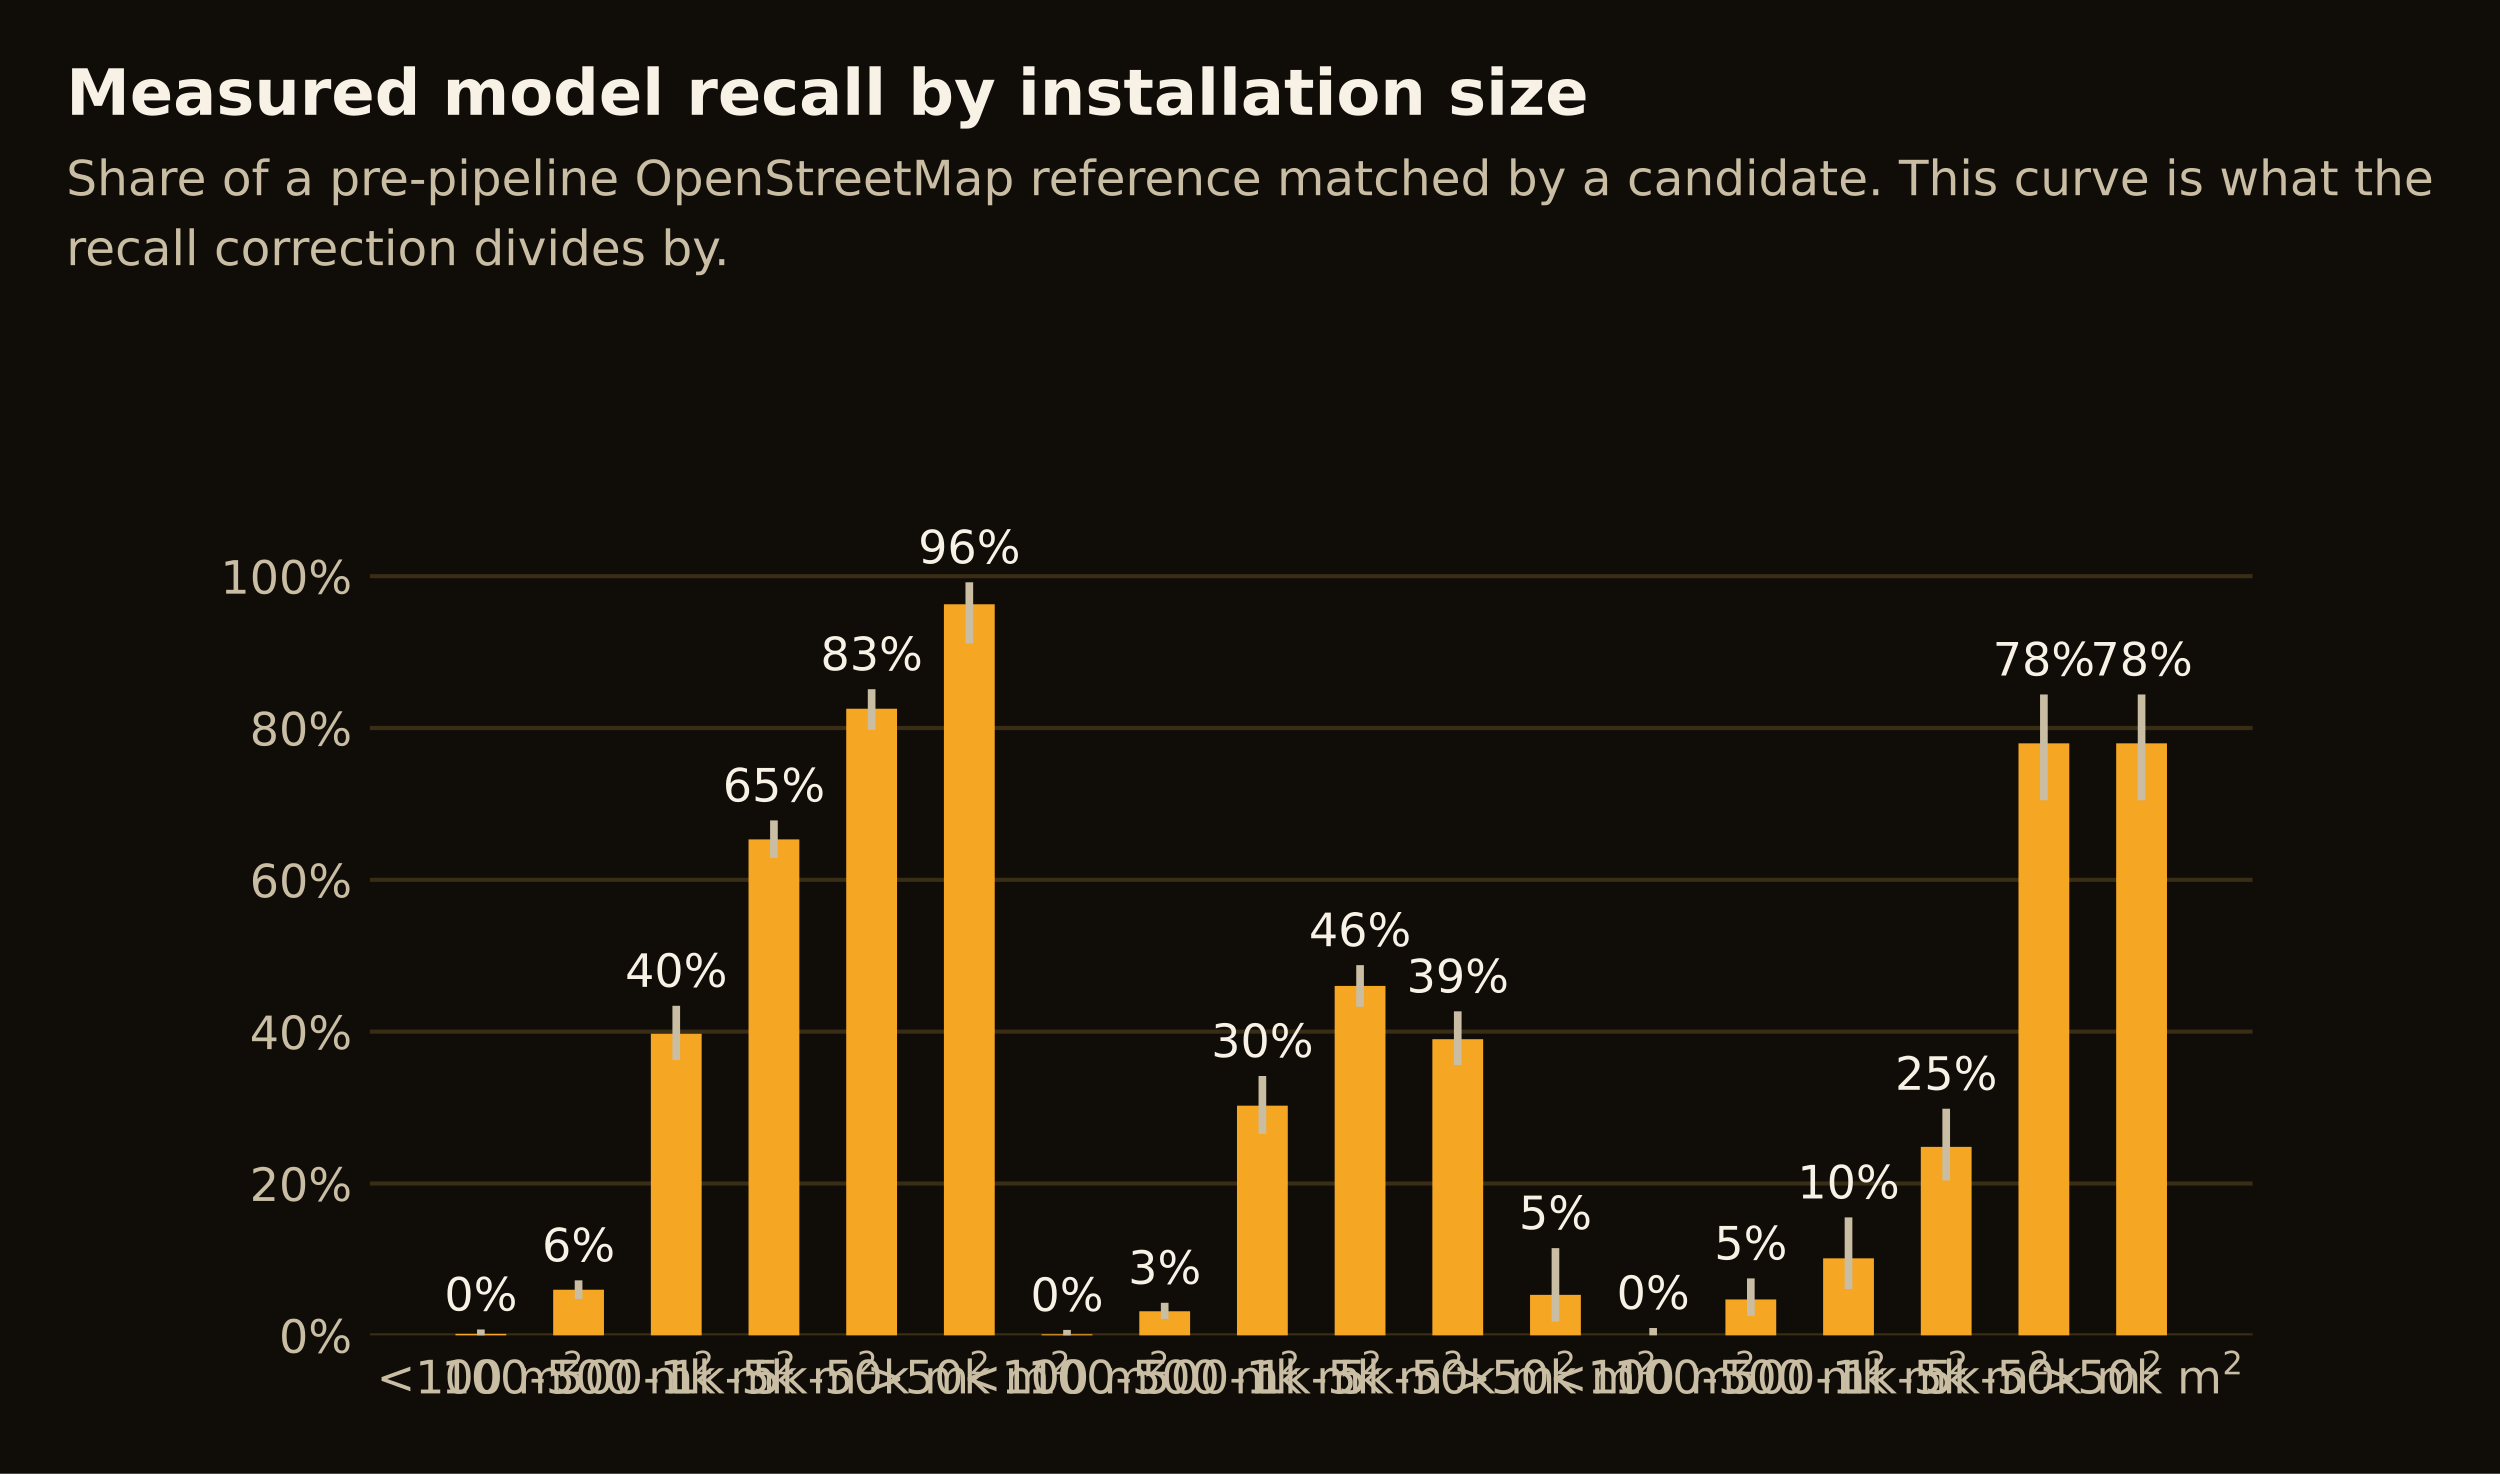
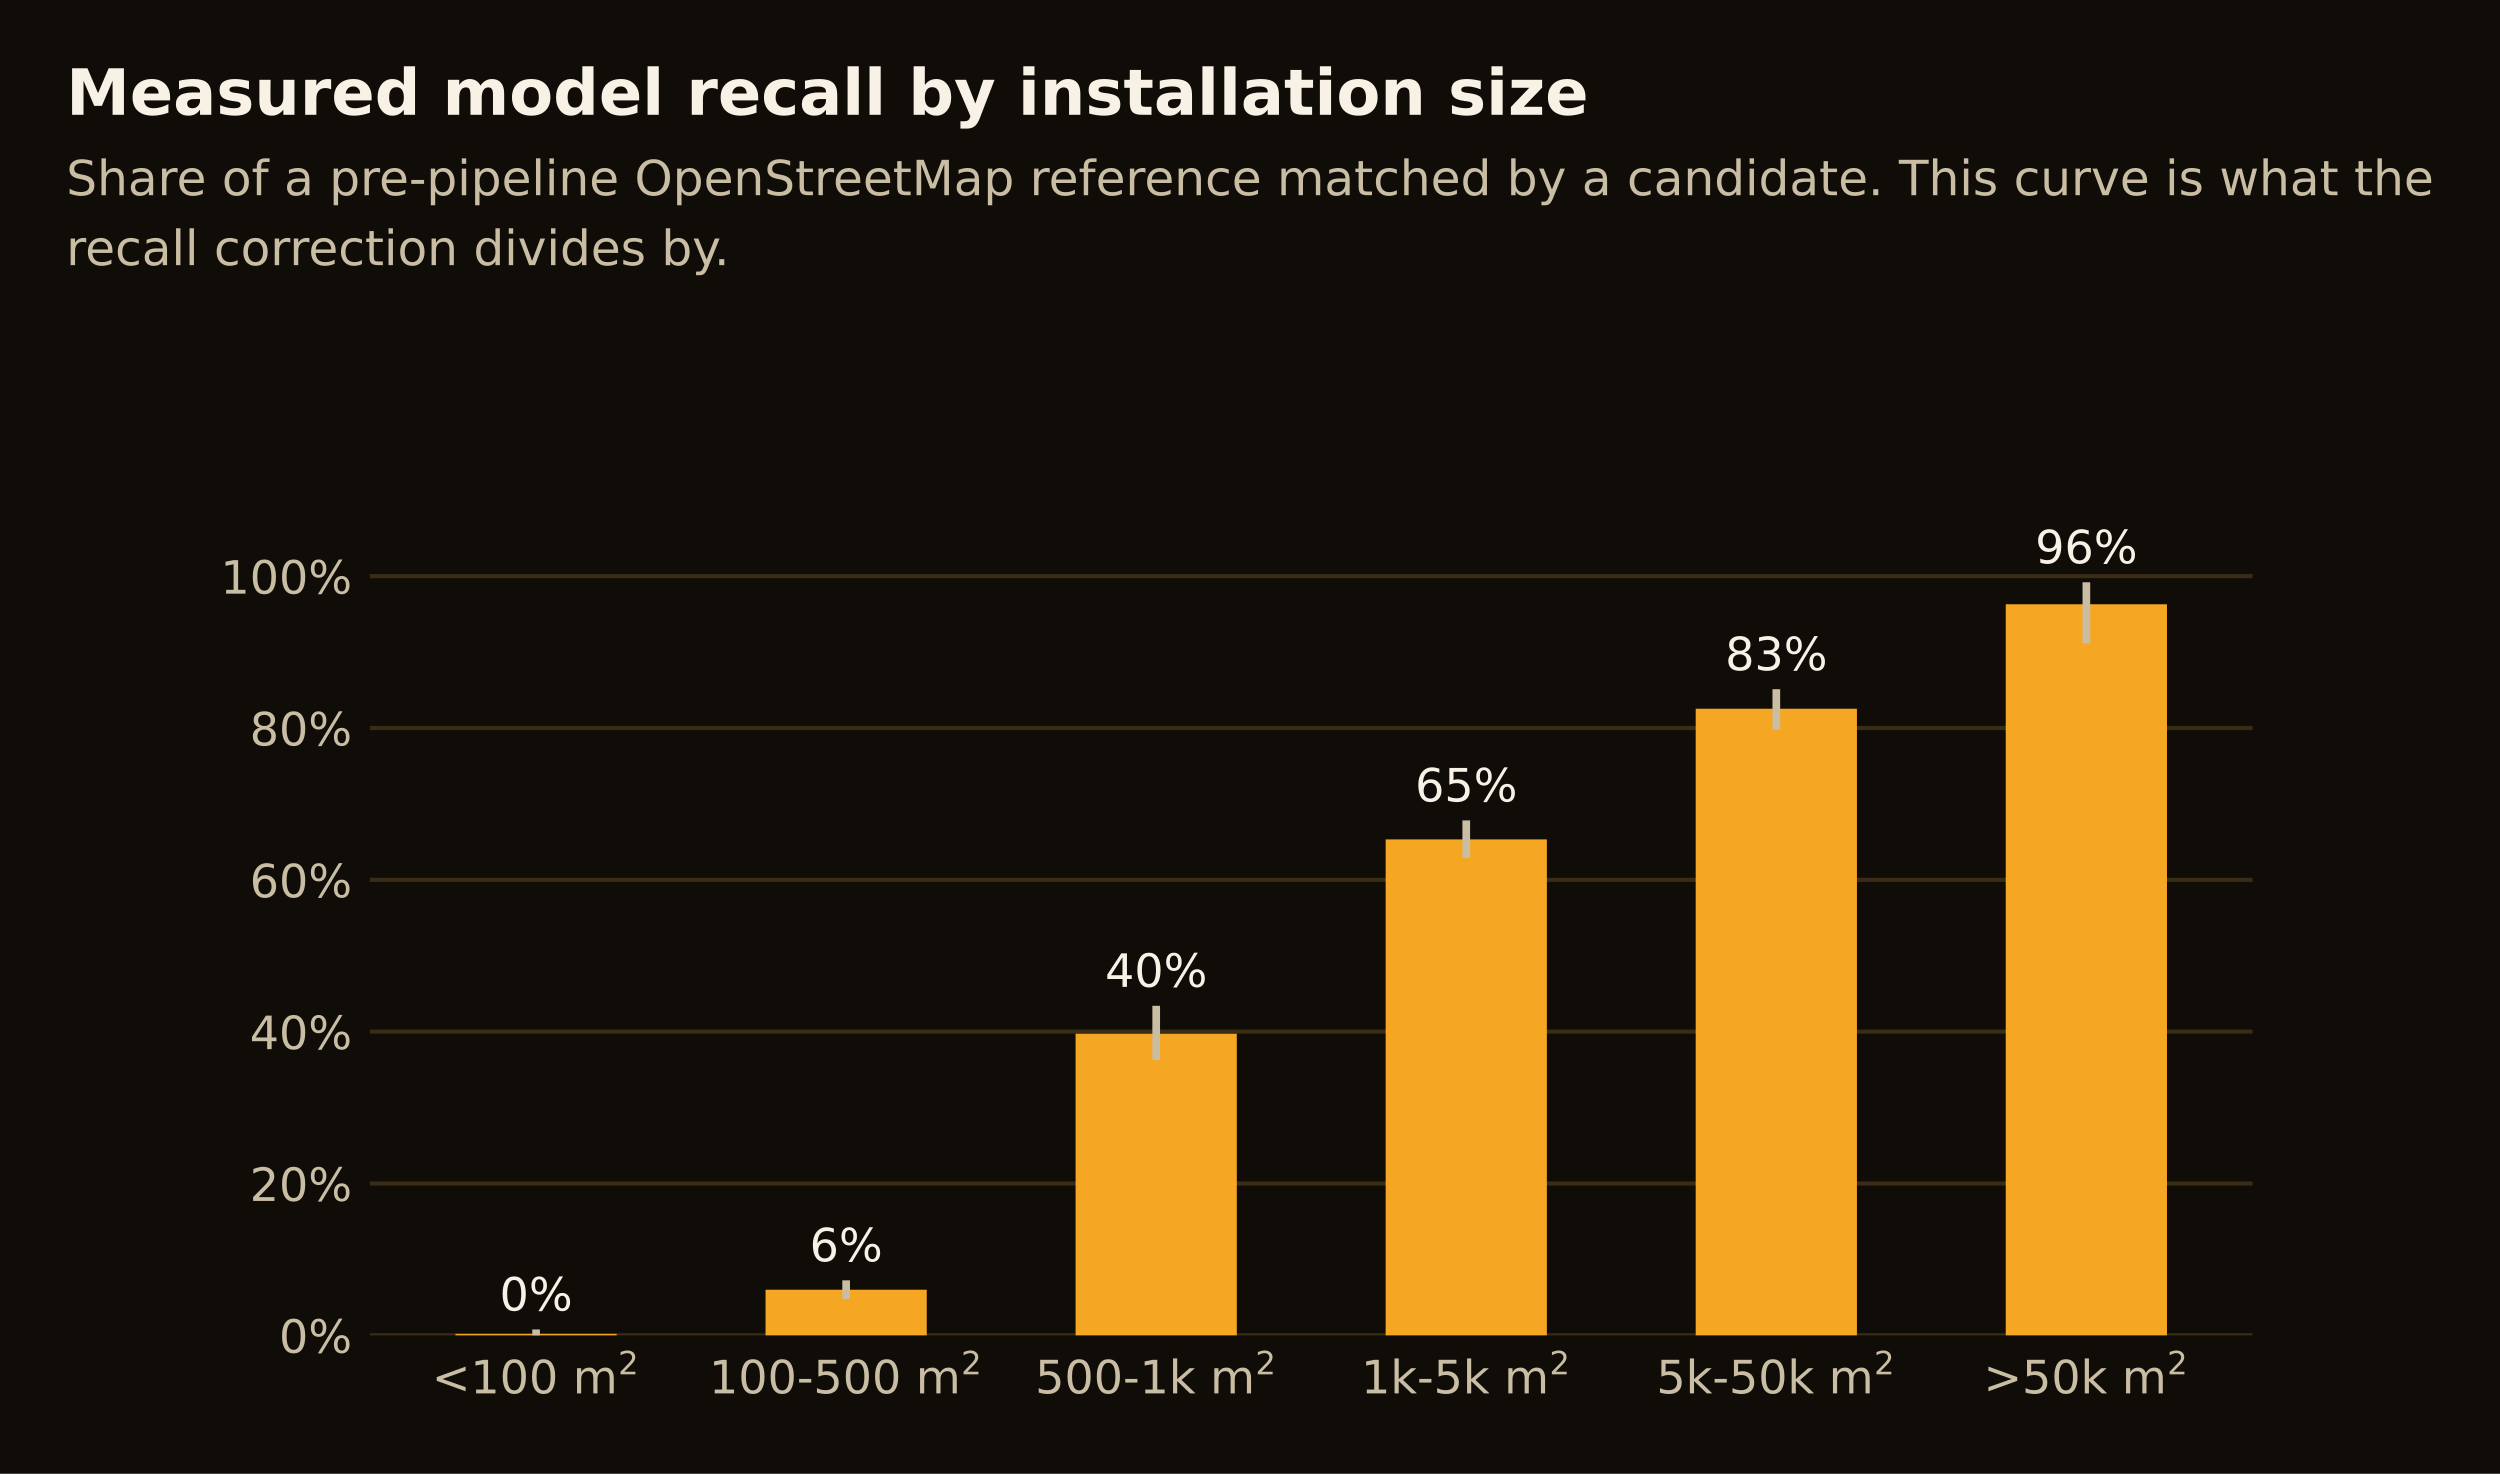
<svg xmlns="http://www.w3.org/2000/svg" width="489.045pt" height="288.292pt" viewBox="0 0 489.045 288.292" version="1.1">
  <defs>
    <style type="text/css">*{stroke-linejoin: round; stroke-linecap: butt}</style>
  </defs>
  <g id="figure_1">
    <g id="patch_1">
      <path d="M 0 288.292  L 489.045 288.292  L 489.045 0  L 0 0  z " style="fill: #100d09" />
    </g>
    <g id="axes_1">
      <g id="patch_2">
        <path d="M 72.36 261.21  L 440.64 261.21  L 440.64 94.89  L 72.36 94.89  z " style="fill: #100d09" />
      </g>
      <g id="matplotlib.axis_1">
        <g id="xtick_1">
          <g id="line2d_1" />
          <g id="text_1">
-             <g style="fill: #c9bda4" transform="translate(73.68349 273.17)">
+             <g style="fill: #c9bda4" transform="translate(84.48457 273.17)">
              <text>
                <tspan x="0" y="-0.602" style="font-size: 9px; font-family: 'DejaVu Sans'; fill: #c9bda4">&lt;</tspan>
                <tspan x="7.541" y="-0.602" style="font-size: 9px; font-family: 'DejaVu Sans'; fill: #c9bda4">1</tspan>
                <tspan x="13.267" y="-0.602" style="font-size: 9px; font-family: 'DejaVu Sans'; fill: #c9bda4">0</tspan>
                <tspan x="18.993" y="-0.602" style="font-size: 9px; font-family: 'DejaVu Sans'; fill: #c9bda4">0</tspan>
                <tspan x="24.719" y="-0.602" style="font-size: 9px; font-family: 'DejaVu Sans'; fill: #c9bda4"> </tspan>
                <tspan x="27.58" y="-0.602" style="font-size: 9px; font-family: 'DejaVu Sans'; fill: #c9bda4">m</tspan>
                <tspan x="36.433" y="-4.319" style="font-size: 6.3px; font-family: 'DejaVu Sans'; fill: #c9bda4">2</tspan>
              </text>
            </g>
          </g>
        </g>
        <g id="xtick_2">
          <g id="line2d_2" />
          <g id="text_2">
-             <g style="fill: #c9bda4" transform="translate(86.35808 273.17)">
+             <g style="fill: #c9bda4" transform="translate(138.7017 273.17)">
              <text>
                <tspan x="0" y="-0.602" style="font-size: 9px; font-family: 'DejaVu Sans'; fill: #c9bda4">1</tspan>
                <tspan x="5.726" y="-0.602" style="font-size: 9px; font-family: 'DejaVu Sans'; fill: #c9bda4">0</tspan>
                <tspan x="11.452" y="-0.602" style="font-size: 9px; font-family: 'DejaVu Sans'; fill: #c9bda4">0</tspan>
                <tspan x="17.178" y="-0.602" style="font-size: 9px; font-family: 'DejaVu Sans'; fill: #c9bda4">-</tspan>
                <tspan x="20.426" y="-0.602" style="font-size: 9px; font-family: 'DejaVu Sans'; fill: #c9bda4">5</tspan>
                <tspan x="26.152" y="-0.602" style="font-size: 9px; font-family: 'DejaVu Sans'; fill: #c9bda4">0</tspan>
                <tspan x="31.878" y="-0.602" style="font-size: 9px; font-family: 'DejaVu Sans'; fill: #c9bda4">0</tspan>
                <tspan x="37.604" y="-0.602" style="font-size: 9px; font-family: 'DejaVu Sans'; fill: #c9bda4"> </tspan>
                <tspan x="40.465" y="-0.602" style="font-size: 9px; font-family: 'DejaVu Sans'; fill: #c9bda4">m</tspan>
                <tspan x="49.318" y="-4.319" style="font-size: 6.3px; font-family: 'DejaVu Sans'; fill: #c9bda4">2</tspan>
              </text>
            </g>
          </g>
        </g>
        <g id="xtick_3">
          <g id="line2d_3" />
          <g id="text_3">
-             <g style="fill: #c9bda4" transform="translate(108.6177 273.17)">
+             <g style="fill: #c9bda4" transform="translate(202.5039 273.17)">
              <text>
                <tspan x="0" y="-0.602" style="font-size: 9px; font-family: 'DejaVu Sans'; fill: #c9bda4">5</tspan>
                <tspan x="5.726" y="-0.602" style="font-size: 9px; font-family: 'DejaVu Sans'; fill: #c9bda4">0</tspan>
                <tspan x="11.452" y="-0.602" style="font-size: 9px; font-family: 'DejaVu Sans'; fill: #c9bda4">0</tspan>
                <tspan x="17.178" y="-0.602" style="font-size: 9px; font-family: 'DejaVu Sans'; fill: #c9bda4">-</tspan>
                <tspan x="20.426" y="-0.602" style="font-size: 9px; font-family: 'DejaVu Sans'; fill: #c9bda4">1</tspan>
                <tspan x="26.152" y="-0.602" style="font-size: 9px; font-family: 'DejaVu Sans'; fill: #c9bda4">k</tspan>
                <tspan x="31.364" y="-0.602" style="font-size: 9px; font-family: 'DejaVu Sans'; fill: #c9bda4"> </tspan>
                <tspan x="34.225" y="-0.602" style="font-size: 9px; font-family: 'DejaVu Sans'; fill: #c9bda4">m</tspan>
                <tspan x="43.078" y="-4.319" style="font-size: 6.3px; font-family: 'DejaVu Sans'; fill: #c9bda4">2</tspan>
              </text>
            </g>
          </g>
        </g>
        <g id="xtick_4">
          <g id="line2d_4" />
          <g id="text_4">
-             <g style="fill: #c9bda4" transform="translate(130.8323 273.17)">
+             <g style="fill: #c9bda4" transform="translate(266.2611 273.17)">
              <text>
                <tspan x="0" y="-0.602" style="font-size: 9px; font-family: 'DejaVu Sans'; fill: #c9bda4">1</tspan>
                <tspan x="5.726" y="-0.602" style="font-size: 9px; font-family: 'DejaVu Sans'; fill: #c9bda4">k</tspan>
                <tspan x="10.938" y="-0.602" style="font-size: 9px; font-family: 'DejaVu Sans'; fill: #c9bda4">-</tspan>
                <tspan x="14.186" y="-0.602" style="font-size: 9px; font-family: 'DejaVu Sans'; fill: #c9bda4">5</tspan>
                <tspan x="19.912" y="-0.602" style="font-size: 9px; font-family: 'DejaVu Sans'; fill: #c9bda4">k</tspan>
                <tspan x="25.124" y="-0.602" style="font-size: 9px; font-family: 'DejaVu Sans'; fill: #c9bda4"> </tspan>
                <tspan x="27.984" y="-0.602" style="font-size: 9px; font-family: 'DejaVu Sans'; fill: #c9bda4">m</tspan>
                <tspan x="36.838" y="-4.319" style="font-size: 6.3px; font-family: 'DejaVu Sans'; fill: #c9bda4">2</tspan>
              </text>
            </g>
          </g>
        </g>
        <g id="xtick_5">
          <g id="line2d_5" />
          <g id="text_5">
-             <g style="fill: #c9bda4" transform="translate(147.0618 273.17)">
+             <g style="fill: #c9bda4" transform="translate(324.0333 273.17)">
              <text>
                <tspan x="0" y="-0.602" style="font-size: 9px; font-family: 'DejaVu Sans'; fill: #c9bda4">5</tspan>
                <tspan x="5.726" y="-0.602" style="font-size: 9px; font-family: 'DejaVu Sans'; fill: #c9bda4">k</tspan>
                <tspan x="10.938" y="-0.602" style="font-size: 9px; font-family: 'DejaVu Sans'; fill: #c9bda4">-</tspan>
                <tspan x="14.186" y="-0.602" style="font-size: 9px; font-family: 'DejaVu Sans'; fill: #c9bda4">5</tspan>
                <tspan x="19.912" y="-0.602" style="font-size: 9px; font-family: 'DejaVu Sans'; fill: #c9bda4">0</tspan>
                <tspan x="25.638" y="-0.602" style="font-size: 9px; font-family: 'DejaVu Sans'; fill: #c9bda4">k</tspan>
                <tspan x="30.85" y="-0.602" style="font-size: 9px; font-family: 'DejaVu Sans'; fill: #c9bda4"> </tspan>
                <tspan x="33.71" y="-0.602" style="font-size: 9px; font-family: 'DejaVu Sans'; fill: #c9bda4">m</tspan>
                <tspan x="42.564" y="-4.319" style="font-size: 6.3px; font-family: 'DejaVu Sans'; fill: #c9bda4">2</tspan>
              </text>
            </g>
          </g>
        </g>
        <g id="xtick_6">
          <g id="line2d_6" />
          <g id="text_6">
-             <g style="fill: #c9bda4" transform="translate(169.5014 273.17)">
+             <g style="fill: #c9bda4" transform="translate(388.0154 273.17)">
              <text>
                <tspan x="0" y="-0.602" style="font-size: 9px; font-family: 'DejaVu Sans'; fill: #c9bda4">&gt;</tspan>
                <tspan x="7.541" y="-0.602" style="font-size: 9px; font-family: 'DejaVu Sans'; fill: #c9bda4">5</tspan>
                <tspan x="13.267" y="-0.602" style="font-size: 9px; font-family: 'DejaVu Sans'; fill: #c9bda4">0</tspan>
                <tspan x="18.993" y="-0.602" style="font-size: 9px; font-family: 'DejaVu Sans'; fill: #c9bda4">k</tspan>
                <tspan x="24.205" y="-0.602" style="font-size: 9px; font-family: 'DejaVu Sans'; fill: #c9bda4"> </tspan>
                <tspan x="27.066" y="-0.602" style="font-size: 9px; font-family: 'DejaVu Sans'; fill: #c9bda4">m</tspan>
                <tspan x="35.919" y="-4.319" style="font-size: 6.3px; font-family: 'DejaVu Sans'; fill: #c9bda4">2</tspan>
              </text>
            </g>
          </g>
        </g>
-         <g id="xtick_7">
-           <g id="line2d_7" />
-           <g id="text_7">
-             <g style="fill: #c9bda4" transform="translate(188.341 273.17)">
-               <text>
-                 <tspan x="0" y="-0.602" style="font-size: 9px; font-family: 'DejaVu Sans'; fill: #c9bda4">&lt;</tspan>
-                 <tspan x="7.541" y="-0.602" style="font-size: 9px; font-family: 'DejaVu Sans'; fill: #c9bda4">1</tspan>
-                 <tspan x="13.267" y="-0.602" style="font-size: 9px; font-family: 'DejaVu Sans'; fill: #c9bda4">0</tspan>
-                 <tspan x="18.993" y="-0.602" style="font-size: 9px; font-family: 'DejaVu Sans'; fill: #c9bda4">0</tspan>
-                 <tspan x="24.719" y="-0.602" style="font-size: 9px; font-family: 'DejaVu Sans'; fill: #c9bda4"> </tspan>
-                 <tspan x="27.58" y="-0.602" style="font-size: 9px; font-family: 'DejaVu Sans'; fill: #c9bda4">m</tspan>
-                 <tspan x="36.433" y="-4.319" style="font-size: 6.3px; font-family: 'DejaVu Sans'; fill: #c9bda4">2</tspan>
-               </text>
-             </g>
-           </g>
-         </g>
-         <g id="xtick_8">
-           <g id="line2d_8" />
-           <g id="text_8">
-             <g style="fill: #c9bda4" transform="translate(201.0156 273.17)">
-               <text>
-                 <tspan x="0" y="-0.602" style="font-size: 9px; font-family: 'DejaVu Sans'; fill: #c9bda4">1</tspan>
-                 <tspan x="5.726" y="-0.602" style="font-size: 9px; font-family: 'DejaVu Sans'; fill: #c9bda4">0</tspan>
-                 <tspan x="11.452" y="-0.602" style="font-size: 9px; font-family: 'DejaVu Sans'; fill: #c9bda4">0</tspan>
-                 <tspan x="17.178" y="-0.602" style="font-size: 9px; font-family: 'DejaVu Sans'; fill: #c9bda4">-</tspan>
-                 <tspan x="20.426" y="-0.602" style="font-size: 9px; font-family: 'DejaVu Sans'; fill: #c9bda4">5</tspan>
-                 <tspan x="26.152" y="-0.602" style="font-size: 9px; font-family: 'DejaVu Sans'; fill: #c9bda4">0</tspan>
-                 <tspan x="31.878" y="-0.602" style="font-size: 9px; font-family: 'DejaVu Sans'; fill: #c9bda4">0</tspan>
-                 <tspan x="37.604" y="-0.602" style="font-size: 9px; font-family: 'DejaVu Sans'; fill: #c9bda4"> </tspan>
-                 <tspan x="40.465" y="-0.602" style="font-size: 9px; font-family: 'DejaVu Sans'; fill: #c9bda4">m</tspan>
-                 <tspan x="49.318" y="-4.319" style="font-size: 6.3px; font-family: 'DejaVu Sans'; fill: #c9bda4">2</tspan>
-               </text>
-             </g>
-           </g>
-         </g>
-         <g id="xtick_9">
-           <g id="line2d_9" />
-           <g id="text_9">
-             <g style="fill: #c9bda4" transform="translate(223.2752 273.17)">
-               <text>
-                 <tspan x="0" y="-0.602" style="font-size: 9px; font-family: 'DejaVu Sans'; fill: #c9bda4">5</tspan>
-                 <tspan x="5.726" y="-0.602" style="font-size: 9px; font-family: 'DejaVu Sans'; fill: #c9bda4">0</tspan>
-                 <tspan x="11.452" y="-0.602" style="font-size: 9px; font-family: 'DejaVu Sans'; fill: #c9bda4">0</tspan>
-                 <tspan x="17.178" y="-0.602" style="font-size: 9px; font-family: 'DejaVu Sans'; fill: #c9bda4">-</tspan>
-                 <tspan x="20.426" y="-0.602" style="font-size: 9px; font-family: 'DejaVu Sans'; fill: #c9bda4">1</tspan>
-                 <tspan x="26.152" y="-0.602" style="font-size: 9px; font-family: 'DejaVu Sans'; fill: #c9bda4">k</tspan>
-                 <tspan x="31.364" y="-0.602" style="font-size: 9px; font-family: 'DejaVu Sans'; fill: #c9bda4"> </tspan>
-                 <tspan x="34.225" y="-0.602" style="font-size: 9px; font-family: 'DejaVu Sans'; fill: #c9bda4">m</tspan>
-                 <tspan x="43.078" y="-4.319" style="font-size: 6.3px; font-family: 'DejaVu Sans'; fill: #c9bda4">2</tspan>
-               </text>
-             </g>
-           </g>
-         </g>
-         <g id="xtick_10">
-           <g id="line2d_10" />
-           <g id="text_10">
-             <g style="fill: #c9bda4" transform="translate(245.4898 273.17)">
-               <text>
-                 <tspan x="0" y="-0.602" style="font-size: 9px; font-family: 'DejaVu Sans'; fill: #c9bda4">1</tspan>
-                 <tspan x="5.726" y="-0.602" style="font-size: 9px; font-family: 'DejaVu Sans'; fill: #c9bda4">k</tspan>
-                 <tspan x="10.938" y="-0.602" style="font-size: 9px; font-family: 'DejaVu Sans'; fill: #c9bda4">-</tspan>
-                 <tspan x="14.186" y="-0.602" style="font-size: 9px; font-family: 'DejaVu Sans'; fill: #c9bda4">5</tspan>
-                 <tspan x="19.912" y="-0.602" style="font-size: 9px; font-family: 'DejaVu Sans'; fill: #c9bda4">k</tspan>
-                 <tspan x="25.124" y="-0.602" style="font-size: 9px; font-family: 'DejaVu Sans'; fill: #c9bda4"> </tspan>
-                 <tspan x="27.984" y="-0.602" style="font-size: 9px; font-family: 'DejaVu Sans'; fill: #c9bda4">m</tspan>
-                 <tspan x="36.838" y="-4.319" style="font-size: 6.3px; font-family: 'DejaVu Sans'; fill: #c9bda4">2</tspan>
-               </text>
-             </g>
-           </g>
-         </g>
-         <g id="xtick_11">
-           <g id="line2d_11" />
-           <g id="text_11">
-             <g style="fill: #c9bda4" transform="translate(261.7194 273.17)">
-               <text>
-                 <tspan x="0" y="-0.602" style="font-size: 9px; font-family: 'DejaVu Sans'; fill: #c9bda4">5</tspan>
-                 <tspan x="5.726" y="-0.602" style="font-size: 9px; font-family: 'DejaVu Sans'; fill: #c9bda4">k</tspan>
-                 <tspan x="10.938" y="-0.602" style="font-size: 9px; font-family: 'DejaVu Sans'; fill: #c9bda4">-</tspan>
-                 <tspan x="14.186" y="-0.602" style="font-size: 9px; font-family: 'DejaVu Sans'; fill: #c9bda4">5</tspan>
-                 <tspan x="19.912" y="-0.602" style="font-size: 9px; font-family: 'DejaVu Sans'; fill: #c9bda4">0</tspan>
-                 <tspan x="25.638" y="-0.602" style="font-size: 9px; font-family: 'DejaVu Sans'; fill: #c9bda4">k</tspan>
-                 <tspan x="30.85" y="-0.602" style="font-size: 9px; font-family: 'DejaVu Sans'; fill: #c9bda4"> </tspan>
-                 <tspan x="33.71" y="-0.602" style="font-size: 9px; font-family: 'DejaVu Sans'; fill: #c9bda4">m</tspan>
-                 <tspan x="42.564" y="-4.319" style="font-size: 6.3px; font-family: 'DejaVu Sans'; fill: #c9bda4">2</tspan>
-               </text>
-             </g>
-           </g>
-         </g>
-         <g id="xtick_12">
-           <g id="line2d_12" />
-           <g id="text_12">
-             <g style="fill: #c9bda4" transform="translate(284.159 273.17)">
-               <text>
-                 <tspan x="0" y="-0.602" style="font-size: 9px; font-family: 'DejaVu Sans'; fill: #c9bda4">&gt;</tspan>
-                 <tspan x="7.541" y="-0.602" style="font-size: 9px; font-family: 'DejaVu Sans'; fill: #c9bda4">5</tspan>
-                 <tspan x="13.267" y="-0.602" style="font-size: 9px; font-family: 'DejaVu Sans'; fill: #c9bda4">0</tspan>
-                 <tspan x="18.993" y="-0.602" style="font-size: 9px; font-family: 'DejaVu Sans'; fill: #c9bda4">k</tspan>
-                 <tspan x="24.205" y="-0.602" style="font-size: 9px; font-family: 'DejaVu Sans'; fill: #c9bda4"> </tspan>
-                 <tspan x="27.066" y="-0.602" style="font-size: 9px; font-family: 'DejaVu Sans'; fill: #c9bda4">m</tspan>
-                 <tspan x="35.919" y="-4.319" style="font-size: 6.3px; font-family: 'DejaVu Sans'; fill: #c9bda4">2</tspan>
-               </text>
-             </g>
-           </g>
-         </g>
-         <g id="xtick_13">
-           <g id="line2d_13" />
-           <g id="text_13">
-             <g style="fill: #c9bda4" transform="translate(302.9986 273.17)">
-               <text>
-                 <tspan x="0" y="-0.602" style="font-size: 9px; font-family: 'DejaVu Sans'; fill: #c9bda4">&lt;</tspan>
-                 <tspan x="7.541" y="-0.602" style="font-size: 9px; font-family: 'DejaVu Sans'; fill: #c9bda4">1</tspan>
-                 <tspan x="13.267" y="-0.602" style="font-size: 9px; font-family: 'DejaVu Sans'; fill: #c9bda4">0</tspan>
-                 <tspan x="18.993" y="-0.602" style="font-size: 9px; font-family: 'DejaVu Sans'; fill: #c9bda4">0</tspan>
-                 <tspan x="24.719" y="-0.602" style="font-size: 9px; font-family: 'DejaVu Sans'; fill: #c9bda4"> </tspan>
-                 <tspan x="27.58" y="-0.602" style="font-size: 9px; font-family: 'DejaVu Sans'; fill: #c9bda4">m</tspan>
-                 <tspan x="36.433" y="-4.319" style="font-size: 6.3px; font-family: 'DejaVu Sans'; fill: #c9bda4">2</tspan>
-               </text>
-             </g>
-           </g>
-         </g>
-         <g id="xtick_14">
-           <g id="line2d_14" />
-           <g id="text_14">
-             <g style="fill: #c9bda4" transform="translate(315.6732 273.17)">
-               <text>
-                 <tspan x="0" y="-0.602" style="font-size: 9px; font-family: 'DejaVu Sans'; fill: #c9bda4">1</tspan>
-                 <tspan x="5.726" y="-0.602" style="font-size: 9px; font-family: 'DejaVu Sans'; fill: #c9bda4">0</tspan>
-                 <tspan x="11.452" y="-0.602" style="font-size: 9px; font-family: 'DejaVu Sans'; fill: #c9bda4">0</tspan>
-                 <tspan x="17.178" y="-0.602" style="font-size: 9px; font-family: 'DejaVu Sans'; fill: #c9bda4">-</tspan>
-                 <tspan x="20.426" y="-0.602" style="font-size: 9px; font-family: 'DejaVu Sans'; fill: #c9bda4">5</tspan>
-                 <tspan x="26.152" y="-0.602" style="font-size: 9px; font-family: 'DejaVu Sans'; fill: #c9bda4">0</tspan>
-                 <tspan x="31.878" y="-0.602" style="font-size: 9px; font-family: 'DejaVu Sans'; fill: #c9bda4">0</tspan>
-                 <tspan x="37.604" y="-0.602" style="font-size: 9px; font-family: 'DejaVu Sans'; fill: #c9bda4"> </tspan>
-                 <tspan x="40.465" y="-0.602" style="font-size: 9px; font-family: 'DejaVu Sans'; fill: #c9bda4">m</tspan>
-                 <tspan x="49.318" y="-4.319" style="font-size: 6.3px; font-family: 'DejaVu Sans'; fill: #c9bda4">2</tspan>
-               </text>
-             </g>
-           </g>
-         </g>
-         <g id="xtick_15">
-           <g id="line2d_15" />
-           <g id="text_15">
-             <g style="fill: #c9bda4" transform="translate(337.9327 273.17)">
-               <text>
-                 <tspan x="0" y="-0.602" style="font-size: 9px; font-family: 'DejaVu Sans'; fill: #c9bda4">5</tspan>
-                 <tspan x="5.726" y="-0.602" style="font-size: 9px; font-family: 'DejaVu Sans'; fill: #c9bda4">0</tspan>
-                 <tspan x="11.452" y="-0.602" style="font-size: 9px; font-family: 'DejaVu Sans'; fill: #c9bda4">0</tspan>
-                 <tspan x="17.178" y="-0.602" style="font-size: 9px; font-family: 'DejaVu Sans'; fill: #c9bda4">-</tspan>
-                 <tspan x="20.426" y="-0.602" style="font-size: 9px; font-family: 'DejaVu Sans'; fill: #c9bda4">1</tspan>
-                 <tspan x="26.152" y="-0.602" style="font-size: 9px; font-family: 'DejaVu Sans'; fill: #c9bda4">k</tspan>
-                 <tspan x="31.364" y="-0.602" style="font-size: 9px; font-family: 'DejaVu Sans'; fill: #c9bda4"> </tspan>
-                 <tspan x="34.225" y="-0.602" style="font-size: 9px; font-family: 'DejaVu Sans'; fill: #c9bda4">m</tspan>
-                 <tspan x="43.078" y="-4.319" style="font-size: 6.3px; font-family: 'DejaVu Sans'; fill: #c9bda4">2</tspan>
-               </text>
-             </g>
-           </g>
-         </g>
-         <g id="xtick_16">
-           <g id="line2d_16" />
-           <g id="text_16">
-             <g style="fill: #c9bda4" transform="translate(360.1473 273.17)">
-               <text>
-                 <tspan x="0" y="-0.602" style="font-size: 9px; font-family: 'DejaVu Sans'; fill: #c9bda4">1</tspan>
-                 <tspan x="5.726" y="-0.602" style="font-size: 9px; font-family: 'DejaVu Sans'; fill: #c9bda4">k</tspan>
-                 <tspan x="10.938" y="-0.602" style="font-size: 9px; font-family: 'DejaVu Sans'; fill: #c9bda4">-</tspan>
-                 <tspan x="14.186" y="-0.602" style="font-size: 9px; font-family: 'DejaVu Sans'; fill: #c9bda4">5</tspan>
-                 <tspan x="19.912" y="-0.602" style="font-size: 9px; font-family: 'DejaVu Sans'; fill: #c9bda4">k</tspan>
-                 <tspan x="25.124" y="-0.602" style="font-size: 9px; font-family: 'DejaVu Sans'; fill: #c9bda4"> </tspan>
-                 <tspan x="27.984" y="-0.602" style="font-size: 9px; font-family: 'DejaVu Sans'; fill: #c9bda4">m</tspan>
-                 <tspan x="36.838" y="-4.319" style="font-size: 6.3px; font-family: 'DejaVu Sans'; fill: #c9bda4">2</tspan>
-               </text>
-             </g>
-           </g>
-         </g>
-         <g id="xtick_17">
-           <g id="line2d_17" />
-           <g id="text_17">
-             <g style="fill: #c9bda4" transform="translate(376.3769 273.17)">
-               <text>
-                 <tspan x="0" y="-0.602" style="font-size: 9px; font-family: 'DejaVu Sans'; fill: #c9bda4">5</tspan>
-                 <tspan x="5.726" y="-0.602" style="font-size: 9px; font-family: 'DejaVu Sans'; fill: #c9bda4">k</tspan>
-                 <tspan x="10.938" y="-0.602" style="font-size: 9px; font-family: 'DejaVu Sans'; fill: #c9bda4">-</tspan>
-                 <tspan x="14.186" y="-0.602" style="font-size: 9px; font-family: 'DejaVu Sans'; fill: #c9bda4">5</tspan>
-                 <tspan x="19.912" y="-0.602" style="font-size: 9px; font-family: 'DejaVu Sans'; fill: #c9bda4">0</tspan>
-                 <tspan x="25.638" y="-0.602" style="font-size: 9px; font-family: 'DejaVu Sans'; fill: #c9bda4">k</tspan>
-                 <tspan x="30.85" y="-0.602" style="font-size: 9px; font-family: 'DejaVu Sans'; fill: #c9bda4"> </tspan>
-                 <tspan x="33.71" y="-0.602" style="font-size: 9px; font-family: 'DejaVu Sans'; fill: #c9bda4">m</tspan>
-                 <tspan x="42.564" y="-4.319" style="font-size: 6.3px; font-family: 'DejaVu Sans'; fill: #c9bda4">2</tspan>
-               </text>
-             </g>
-           </g>
-         </g>
-         <g id="xtick_18">
-           <g id="line2d_18" />
-           <g id="text_18">
-             <g style="fill: #c9bda4" transform="translate(398.8165 273.17)">
-               <text>
-                 <tspan x="0" y="-0.602" style="font-size: 9px; font-family: 'DejaVu Sans'; fill: #c9bda4">&gt;</tspan>
-                 <tspan x="7.541" y="-0.602" style="font-size: 9px; font-family: 'DejaVu Sans'; fill: #c9bda4">5</tspan>
-                 <tspan x="13.267" y="-0.602" style="font-size: 9px; font-family: 'DejaVu Sans'; fill: #c9bda4">0</tspan>
-                 <tspan x="18.993" y="-0.602" style="font-size: 9px; font-family: 'DejaVu Sans'; fill: #c9bda4">k</tspan>
-                 <tspan x="24.205" y="-0.602" style="font-size: 9px; font-family: 'DejaVu Sans'; fill: #c9bda4"> </tspan>
-                 <tspan x="27.066" y="-0.602" style="font-size: 9px; font-family: 'DejaVu Sans'; fill: #c9bda4">m</tspan>
-                 <tspan x="35.919" y="-4.319" style="font-size: 6.3px; font-family: 'DejaVu Sans'; fill: #c9bda4">2</tspan>
-               </text>
-             </g>
-           </g>
-         </g>
      </g>
      <g id="matplotlib.axis_2">
        <g id="ytick_1">
-           <g id="line2d_19">
-             <path d="M 72.36 261.21  L 440.64 261.21  " clip-path="url(#p703111c212)" style="fill: none; stroke: #3a2d16; stroke-width: 0.8; stroke-linecap: square" />
-           </g>
-           <g id="line2d_20" />
-           <g id="text_19">
+           <g id="line2d_7">
+             <path d="M 72.36 261.21  L 440.64 261.21  " clip-path="url(#p8fe005d37f)" style="fill: none; stroke: #3a2d16; stroke-width: 0.8; stroke-linecap: square" />
+           </g>
+           <g id="line2d_8" />
+           <g id="text_7">
            <text style="font-size: 9px; font-family: 'DejaVu Sans'; text-anchor: end; fill: #c9bda4" x="68.86" y="264.629" transform="rotate(-0 68.86 264.629)">0%</text>
          </g>
        </g>
        <g id="ytick_2">
-           <g id="line2d_21">
-             <path d="M 72.36 231.51  L 440.64 231.51  " clip-path="url(#p703111c212)" style="fill: none; stroke: #3a2d16; stroke-width: 0.8; stroke-linecap: square" />
-           </g>
-           <g id="line2d_22" />
-           <g id="text_20">
+           <g id="line2d_9">
+             <path d="M 72.36 231.51  L 440.64 231.51  " clip-path="url(#p8fe005d37f)" style="fill: none; stroke: #3a2d16; stroke-width: 0.8; stroke-linecap: square" />
+           </g>
+           <g id="line2d_10" />
+           <g id="text_8">
            <text style="font-size: 9px; font-family: 'DejaVu Sans'; text-anchor: end; fill: #c9bda4" x="68.86" y="234.929" transform="rotate(-0 68.86 234.929)">20%</text>
          </g>
        </g>
        <g id="ytick_3">
-           <g id="line2d_23">
-             <path d="M 72.36 201.81  L 440.64 201.81  " clip-path="url(#p703111c212)" style="fill: none; stroke: #3a2d16; stroke-width: 0.8; stroke-linecap: square" />
-           </g>
-           <g id="line2d_24" />
-           <g id="text_21">
+           <g id="line2d_11">
+             <path d="M 72.36 201.81  L 440.64 201.81  " clip-path="url(#p8fe005d37f)" style="fill: none; stroke: #3a2d16; stroke-width: 0.8; stroke-linecap: square" />
+           </g>
+           <g id="line2d_12" />
+           <g id="text_9">
            <text style="font-size: 9px; font-family: 'DejaVu Sans'; text-anchor: end; fill: #c9bda4" x="68.86" y="205.229" transform="rotate(-0 68.86 205.229)">40%</text>
          </g>
        </g>
        <g id="ytick_4">
-           <g id="line2d_25">
-             <path d="M 72.36 172.11  L 440.64 172.11  " clip-path="url(#p703111c212)" style="fill: none; stroke: #3a2d16; stroke-width: 0.8; stroke-linecap: square" />
-           </g>
-           <g id="line2d_26" />
-           <g id="text_22">
+           <g id="line2d_13">
+             <path d="M 72.36 172.11  L 440.64 172.11  " clip-path="url(#p8fe005d37f)" style="fill: none; stroke: #3a2d16; stroke-width: 0.8; stroke-linecap: square" />
+           </g>
+           <g id="line2d_14" />
+           <g id="text_10">
            <text style="font-size: 9px; font-family: 'DejaVu Sans'; text-anchor: end; fill: #c9bda4" x="68.86" y="175.529" transform="rotate(-0 68.86 175.529)">60%</text>
          </g>
        </g>
        <g id="ytick_5">
-           <g id="line2d_27">
-             <path d="M 72.36 142.41  L 440.64 142.41  " clip-path="url(#p703111c212)" style="fill: none; stroke: #3a2d16; stroke-width: 0.8; stroke-linecap: square" />
-           </g>
-           <g id="line2d_28" />
-           <g id="text_23">
+           <g id="line2d_15">
+             <path d="M 72.36 142.41  L 440.64 142.41  " clip-path="url(#p8fe005d37f)" style="fill: none; stroke: #3a2d16; stroke-width: 0.8; stroke-linecap: square" />
+           </g>
+           <g id="line2d_16" />
+           <g id="text_11">
            <text style="font-size: 9px; font-family: 'DejaVu Sans'; text-anchor: end; fill: #c9bda4" x="68.86" y="145.829" transform="rotate(-0 68.86 145.829)">80%</text>
          </g>
        </g>
        <g id="ytick_6">
-           <g id="line2d_29">
-             <path d="M 72.36 112.71  L 440.64 112.71  " clip-path="url(#p703111c212)" style="fill: none; stroke: #3a2d16; stroke-width: 0.8; stroke-linecap: square" />
-           </g>
-           <g id="line2d_30" />
-           <g id="text_24">
+           <g id="line2d_17">
+             <path d="M 72.36 112.71  L 440.64 112.71  " clip-path="url(#p8fe005d37f)" style="fill: none; stroke: #3a2d16; stroke-width: 0.8; stroke-linecap: square" />
+           </g>
+           <g id="line2d_18" />
+           <g id="text_12">
            <text style="font-size: 9px; font-family: 'DejaVu Sans'; text-anchor: end; fill: #c9bda4" x="68.86" y="116.129" transform="rotate(-0 68.86 116.129)">100%</text>
          </g>
        </g>
      </g>
      <g id="patch_3">
-         <path d="M 89.1 261.21  L 99.037 261.21  L 99.037 260.928  L 89.1 260.928  z " clip-path="url(#p703111c212)" style="fill: #f5a623" />
+         <path d="M 89.1 261.21  L 120.639 261.21  L 120.639 260.928  L 89.1 260.928  z " clip-path="url(#p8fe005d37f)" style="fill: #f5a623" />
      </g>
      <g id="patch_4">
-         <path d="M 108.21 261.21  L 118.147 261.21  L 118.147 252.3  L 108.21 252.3  z " clip-path="url(#p703111c212)" style="fill: #f5a623" />
+         <path d="M 149.752 261.21  L 181.291 261.21  L 181.291 252.3  L 149.752 252.3  z " clip-path="url(#p8fe005d37f)" style="fill: #f5a623" />
      </g>
      <g id="patch_5">
-         <path d="M 127.319 261.21  L 137.256 261.21  L 137.256 202.211  L 127.319 202.211  z " clip-path="url(#p703111c212)" style="fill: #f5a623" />
+         <path d="M 210.404 261.21  L 241.943 261.21  L 241.943 202.211  L 210.404 202.211  z " clip-path="url(#p8fe005d37f)" style="fill: #f5a623" />
      </g>
      <g id="patch_6">
-         <path d="M 146.429 261.21  L 156.366 261.21  L 156.366 164.195  L 146.429 164.195  z " clip-path="url(#p703111c212)" style="fill: #f5a623" />
+         <path d="M 271.057 261.21  L 302.596 261.21  L 302.596 164.195  L 271.057 164.195  z " clip-path="url(#p8fe005d37f)" style="fill: #f5a623" />
      </g>
      <g id="patch_7">
-         <path d="M 165.538 261.21  L 175.475 261.21  L 175.475 138.638  L 165.538 138.638  z " clip-path="url(#p703111c212)" style="fill: #f5a623" />
+         <path d="M 331.709 261.21  L 363.248 261.21  L 363.248 138.638  L 331.709 138.638  z " clip-path="url(#p8fe005d37f)" style="fill: #f5a623" />
      </g>
      <g id="patch_8">
-         <path d="M 184.648 261.21  L 194.585 261.21  L 194.585 118.205  L 184.648 118.205  z " clip-path="url(#p703111c212)" style="fill: #f5a623" />
-       </g>
-       <g id="patch_9">
-         <path d="M 203.758 261.21  L 213.695 261.21  L 213.695 261.002  L 203.758 261.002  z " clip-path="url(#p703111c212)" style="fill: #f5a623" />
-       </g>
-       <g id="patch_10">
-         <path d="M 222.867 261.21  L 232.804 261.21  L 232.804 256.503  L 222.867 256.503  z " clip-path="url(#p703111c212)" style="fill: #f5a623" />
-       </g>
-       <g id="patch_11">
-         <path d="M 241.977 261.21  L 251.914 261.21  L 251.914 216.289  L 241.977 216.289  z " clip-path="url(#p703111c212)" style="fill: #f5a623" />
-       </g>
-       <g id="patch_12">
-         <path d="M 261.086 261.21  L 271.023 261.21  L 271.023 192.87  L 261.086 192.87  z " clip-path="url(#p703111c212)" style="fill: #f5a623" />
-       </g>
-       <g id="patch_13">
-         <path d="M 280.196 261.21  L 290.133 261.21  L 290.133 203.28  L 280.196 203.28  z " clip-path="url(#p703111c212)" style="fill: #f5a623" />
-       </g>
-       <g id="patch_14">
-         <path d="M 299.305 261.21  L 309.242 261.21  L 309.242 253.295  L 299.305 253.295  z " clip-path="url(#p703111c212)" style="fill: #f5a623" />
-       </g>
-       <g id="patch_15">
-         <path d="M 318.415 261.21  L 328.352 261.21  L 328.352 261.21  L 318.415 261.21  z " clip-path="url(#p703111c212)" style="fill: #f5a623" />
-       </g>
-       <g id="patch_16">
-         <path d="M 337.525 261.21  L 347.462 261.21  L 347.462 254.201  L 337.525 254.201  z " clip-path="url(#p703111c212)" style="fill: #f5a623" />
-       </g>
-       <g id="patch_17">
-         <path d="M 356.634 261.21  L 366.571 261.21  L 366.571 246.152  L 356.634 246.152  z " clip-path="url(#p703111c212)" style="fill: #f5a623" />
-       </g>
-       <g id="patch_18">
-         <path d="M 375.744 261.21  L 385.681 261.21  L 385.681 224.352  L 375.744 224.352  z " clip-path="url(#p703111c212)" style="fill: #f5a623" />
-       </g>
-       <g id="patch_19">
-         <path d="M 394.853 261.21  L 404.79 261.21  L 404.79 145.41  L 394.853 145.41  z " clip-path="url(#p703111c212)" style="fill: #f5a623" />
-       </g>
-       <g id="patch_20">
-         <path d="M 413.963 261.21  L 423.9 261.21  L 423.9 145.41  L 413.963 145.41  z " clip-path="url(#p703111c212)" style="fill: #f5a623" />
-       </g>
-       <g id="text_25">
-         <text style="font-size: 9px; font-family: 'DejaVu Sans'; text-anchor: middle; fill: #f7f1e6" x="94.068" y="256.369" transform="rotate(-0 94.06849 256.3689)">0%</text>
-       </g>
-       <g id="text_26">
-         <text style="font-size: 9px; font-family: 'DejaVu Sans'; text-anchor: middle; fill: #f7f1e6" x="113.178" y="246.746" transform="rotate(-0 113.1781 246.7461)">6%</text>
-       </g>
-       <g id="text_27">
-         <text style="font-size: 9px; font-family: 'DejaVu Sans'; text-anchor: middle; fill: #f7f1e6" x="132.288" y="193.049" transform="rotate(-0 132.2877 193.0485)">40%</text>
-       </g>
-       <g id="text_28">
-         <text style="font-size: 9px; font-family: 'DejaVu Sans'; text-anchor: middle; fill: #f7f1e6" x="151.397" y="156.785" transform="rotate(-0 151.3973 156.7848)">65%</text>
-       </g>
-       <g id="text_29">
-         <text style="font-size: 9px; font-family: 'DejaVu Sans'; text-anchor: middle; fill: #f7f1e6" x="170.507" y="131.109" transform="rotate(-0 170.5068 131.1092)">83%</text>
-       </g>
-       <g id="text_30">
-         <text style="font-size: 9px; font-family: 'DejaVu Sans'; text-anchor: middle; fill: #f7f1e6" x="189.616" y="110.2" transform="rotate(-0 189.6164 110.2004)">96%</text>
-       </g>
-       <g id="text_31">
-         <text style="font-size: 9px; font-family: 'DejaVu Sans'; text-anchor: middle; fill: #f7f1e6" x="208.726" y="256.458" transform="rotate(-0 208.726 256.458)">0%</text>
-       </g>
-       <g id="text_32">
-         <text style="font-size: 9px; font-family: 'DejaVu Sans'; text-anchor: middle; fill: #f7f1e6" x="227.836" y="251.142" transform="rotate(-0 227.8356 251.1417)">3%</text>
-       </g>
-       <g id="text_33">
-         <text style="font-size: 9px; font-family: 'DejaVu Sans'; text-anchor: middle; fill: #f7f1e6" x="246.945" y="206.785" transform="rotate(-0 246.9452 206.7848)">30%</text>
-       </g>
-       <g id="text_34">
-         <text style="font-size: 9px; font-family: 'DejaVu Sans'; text-anchor: middle; fill: #f7f1e6" x="266.055" y="185.089" transform="rotate(-0 266.0548 185.0889)">46%</text>
-       </g>
-       <g id="text_35">
-         <text style="font-size: 9px; font-family: 'DejaVu Sans'; text-anchor: middle; fill: #f7f1e6" x="285.164" y="194.133" transform="rotate(-0 285.1644 194.1326)">39%</text>
-       </g>
-       <g id="text_36">
-         <text style="font-size: 9px; font-family: 'DejaVu Sans'; text-anchor: middle; fill: #f7f1e6" x="304.274" y="240.45" transform="rotate(-0 304.274 240.4497)">5%</text>
-       </g>
-       <g id="text_37">
-         <text style="font-size: 9px; font-family: 'DejaVu Sans'; text-anchor: middle; fill: #f7f1e6" x="323.384" y="256.072" transform="rotate(-0 323.3836 256.0719)">0%</text>
-       </g>
-       <g id="text_38">
-         <text style="font-size: 9px; font-family: 'DejaVu Sans'; text-anchor: middle; fill: #f7f1e6" x="342.493" y="246.375" transform="rotate(-0 342.4932 246.3749)">5%</text>
-       </g>
-       <g id="text_39">
-         <text style="font-size: 9px; font-family: 'DejaVu Sans'; text-anchor: middle; fill: #f7f1e6" x="361.603" y="234.435" transform="rotate(-0 361.6027 234.4355)">10%</text>
-       </g>
-       <g id="text_40">
-         <text style="font-size: 9px; font-family: 'DejaVu Sans'; text-anchor: middle; fill: #f7f1e6" x="380.712" y="213.185" transform="rotate(-0 380.7123 213.1851)">25%</text>
-       </g>
-       <g id="text_41">
-         <text style="font-size: 9px; font-family: 'DejaVu Sans'; text-anchor: middle; fill: #f7f1e6" x="399.822" y="132.149" transform="rotate(-0 399.8219 132.1487)">78%</text>
-       </g>
-       <g id="text_42">
-         <text style="font-size: 9px; font-family: 'DejaVu Sans'; text-anchor: middle; fill: #f7f1e6" x="418.932" y="132.149" transform="rotate(-0 418.9315 132.1487)">78%</text>
-       </g>
-       <g id="line2d_31">
-         <path d="M 94.068 261.017  L 94.068 260.824  " clip-path="url(#p703111c212)" style="fill: none; stroke: #c9bda4; stroke-width: 1.5; stroke-linecap: square" />
-       </g>
-       <g id="line2d_32">
-         <path d="M 113.178 253.354  L 113.178 251.201  " clip-path="url(#p703111c212)" style="fill: none; stroke: #c9bda4; stroke-width: 1.5; stroke-linecap: square" />
-       </g>
-       <g id="line2d_33">
-         <path d="M 132.288 206.621  L 132.288 197.504  " clip-path="url(#p703111c212)" style="fill: none; stroke: #c9bda4; stroke-width: 1.5; stroke-linecap: square" />
-       </g>
-       <g id="line2d_34">
-         <path d="M 151.397 167.076  L 151.397 161.24  " clip-path="url(#p703111c212)" style="fill: none; stroke: #c9bda4; stroke-width: 1.5; stroke-linecap: square" />
-       </g>
-       <g id="line2d_35">
-         <path d="M 170.507 142.024  L 170.507 135.564  " clip-path="url(#p703111c212)" style="fill: none; stroke: #c9bda4; stroke-width: 1.5; stroke-linecap: square" />
-       </g>
-       <g id="line2d_36">
-         <path d="M 189.616 125.125  L 189.616 114.655  " clip-path="url(#p703111c212)" style="fill: none; stroke: #c9bda4; stroke-width: 1.5; stroke-linecap: square" />
-       </g>
-       <g id="line2d_37">
-         <path d="M 208.726 261.076  L 208.726 260.913  " clip-path="url(#p703111c212)" style="fill: none; stroke: #c9bda4; stroke-width: 1.5; stroke-linecap: square" />
-       </g>
-       <g id="line2d_38">
-         <path d="M 227.836 257.26  L 227.836 255.597  " clip-path="url(#p703111c212)" style="fill: none; stroke: #c9bda4; stroke-width: 1.5; stroke-linecap: square" />
-       </g>
-       <g id="line2d_39">
-         <path d="M 246.945 221.056  L 246.945 211.24  " clip-path="url(#p703111c212)" style="fill: none; stroke: #c9bda4; stroke-width: 1.5; stroke-linecap: square" />
-       </g>
-       <g id="line2d_40">
-         <path d="M 266.055 196.197  L 266.055 189.544  " clip-path="url(#p703111c212)" style="fill: none; stroke: #c9bda4; stroke-width: 1.5; stroke-linecap: square" />
-       </g>
-       <g id="line2d_41">
-         <path d="M 285.164 207.602  L 285.164 198.588  " clip-path="url(#p703111c212)" style="fill: none; stroke: #c9bda4; stroke-width: 1.5; stroke-linecap: square" />
-       </g>
-       <g id="line2d_42">
-         <path d="M 304.274 257.78  L 304.274 244.905  " clip-path="url(#p703111c212)" style="fill: none; stroke: #c9bda4; stroke-width: 1.5; stroke-linecap: square" />
-       </g>
-       <g id="line2d_43">
-         <path d="M 323.384 261.21  L 323.384 260.527  " clip-path="url(#p703111c212)" style="fill: none; stroke: #c9bda4; stroke-width: 1.5; stroke-linecap: square" />
-       </g>
-       <g id="line2d_44">
-         <path d="M 342.493 256.666  L 342.493 250.83  " clip-path="url(#p703111c212)" style="fill: none; stroke: #c9bda4; stroke-width: 1.5; stroke-linecap: square" />
-       </g>
-       <g id="line2d_45">
-         <path d="M 361.603 251.409  L 361.603 238.89  " clip-path="url(#p703111c212)" style="fill: none; stroke: #c9bda4; stroke-width: 1.5; stroke-linecap: square" />
-       </g>
-       <g id="line2d_46">
-         <path d="M 380.712 230.174  L 380.712 217.64  " clip-path="url(#p703111c212)" style="fill: none; stroke: #c9bda4; stroke-width: 1.5; stroke-linecap: square" />
-       </g>
-       <g id="line2d_47">
-         <path d="M 399.822 155.79  L 399.822 136.604  " clip-path="url(#p703111c212)" style="fill: none; stroke: #c9bda4; stroke-width: 1.5; stroke-linecap: square" />
-       </g>
-       <g id="line2d_48">
-         <path d="M 418.932 155.79  L 418.932 136.604  " clip-path="url(#p703111c212)" style="fill: none; stroke: #c9bda4; stroke-width: 1.5; stroke-linecap: square" />
-       </g>
-     </g>
-     <g id="text_43">
+         <path d="M 392.361 261.21  L 423.9 261.21  L 423.9 118.205  L 392.361 118.205  z " clip-path="url(#p8fe005d37f)" style="fill: #f5a623" />
+       </g>
+       <g id="text_13">
+         <text style="font-size: 9px; font-family: 'DejaVu Sans'; text-anchor: middle; fill: #f7f1e6" x="104.87" y="256.369" transform="rotate(-0 104.8696 256.3689)">0%</text>
+       </g>
+       <g id="text_14">
+         <text style="font-size: 9px; font-family: 'DejaVu Sans'; text-anchor: middle; fill: #f7f1e6" x="165.522" y="246.746" transform="rotate(-0 165.5217 246.7461)">6%</text>
+       </g>
+       <g id="text_15">
+         <text style="font-size: 9px; font-family: 'DejaVu Sans'; text-anchor: middle; fill: #f7f1e6" x="226.174" y="193.049" transform="rotate(-0 226.1739 193.0485)">40%</text>
+       </g>
+       <g id="text_16">
+         <text style="font-size: 9px; font-family: 'DejaVu Sans'; text-anchor: middle; fill: #f7f1e6" x="286.826" y="156.785" transform="rotate(-0 286.8261 156.7848)">65%</text>
+       </g>
+       <g id="text_17">
+         <text style="font-size: 9px; font-family: 'DejaVu Sans'; text-anchor: middle; fill: #f7f1e6" x="347.478" y="131.109" transform="rotate(-0 347.4783 131.1092)">83%</text>
+       </g>
+       <g id="text_18">
+         <text style="font-size: 9px; font-family: 'DejaVu Sans'; text-anchor: middle; fill: #f7f1e6" x="408.13" y="110.2" transform="rotate(-0 408.1304 110.2004)">96%</text>
+       </g>
+       <g id="line2d_19">
+         <path d="M 104.87 261.017  L 104.87 260.824  " clip-path="url(#p8fe005d37f)" style="fill: none; stroke: #c9bda4; stroke-width: 1.5; stroke-linecap: square" />
+       </g>
+       <g id="line2d_20">
+         <path d="M 165.522 253.354  L 165.522 251.201  " clip-path="url(#p8fe005d37f)" style="fill: none; stroke: #c9bda4; stroke-width: 1.5; stroke-linecap: square" />
+       </g>
+       <g id="line2d_21">
+         <path d="M 226.174 206.621  L 226.174 197.504  " clip-path="url(#p8fe005d37f)" style="fill: none; stroke: #c9bda4; stroke-width: 1.5; stroke-linecap: square" />
+       </g>
+       <g id="line2d_22">
+         <path d="M 286.826 167.076  L 286.826 161.24  " clip-path="url(#p8fe005d37f)" style="fill: none; stroke: #c9bda4; stroke-width: 1.5; stroke-linecap: square" />
+       </g>
+       <g id="line2d_23">
+         <path d="M 347.478 142.024  L 347.478 135.564  " clip-path="url(#p8fe005d37f)" style="fill: none; stroke: #c9bda4; stroke-width: 1.5; stroke-linecap: square" />
+       </g>
+       <g id="line2d_24">
+         <path d="M 408.13 125.125  L 408.13 114.655  " clip-path="url(#p8fe005d37f)" style="fill: none; stroke: #c9bda4; stroke-width: 1.5; stroke-linecap: square" />
+       </g>
+     </g>
+     <g id="text_19">
      <text style="font-weight: 700; font-size: 12.5px; font-family: 'DejaVu Sans'; text-anchor: start; fill: #f7f1e6" x="12.96" y="22.458" transform="rotate(-0 12.96 22.45805)">Measured model recall by installation size</text>
    </g>
-     <g id="text_44">
+     <g id="text_20">
      <text style="font-size: 9.5px; font-family: 'DejaVu Sans'; text-anchor: start; fill: #c9bda4" x="12.96" y="38.19" transform="rotate(-0 12.96 38.19005)">Share of a pre-pipeline OpenStreetMap reference matched by a candidate. This curve is what the</text>
    </g>
-     <g id="text_45">
+     <g id="text_21">
      <text style="font-size: 9.5px; font-family: 'DejaVu Sans'; text-anchor: start; fill: #c9bda4" x="12.96" y="51.87" transform="rotate(-0 12.96 51.87005)">recall correction divides by.</text>
    </g>
  </g>
  <defs>
-     <clipPath id="p703111c212">
+     <clipPath id="p8fe005d37f">
      <rect x="72.36" y="94.89" width="368.28" height="166.32" />
    </clipPath>
  </defs>
</svg>
